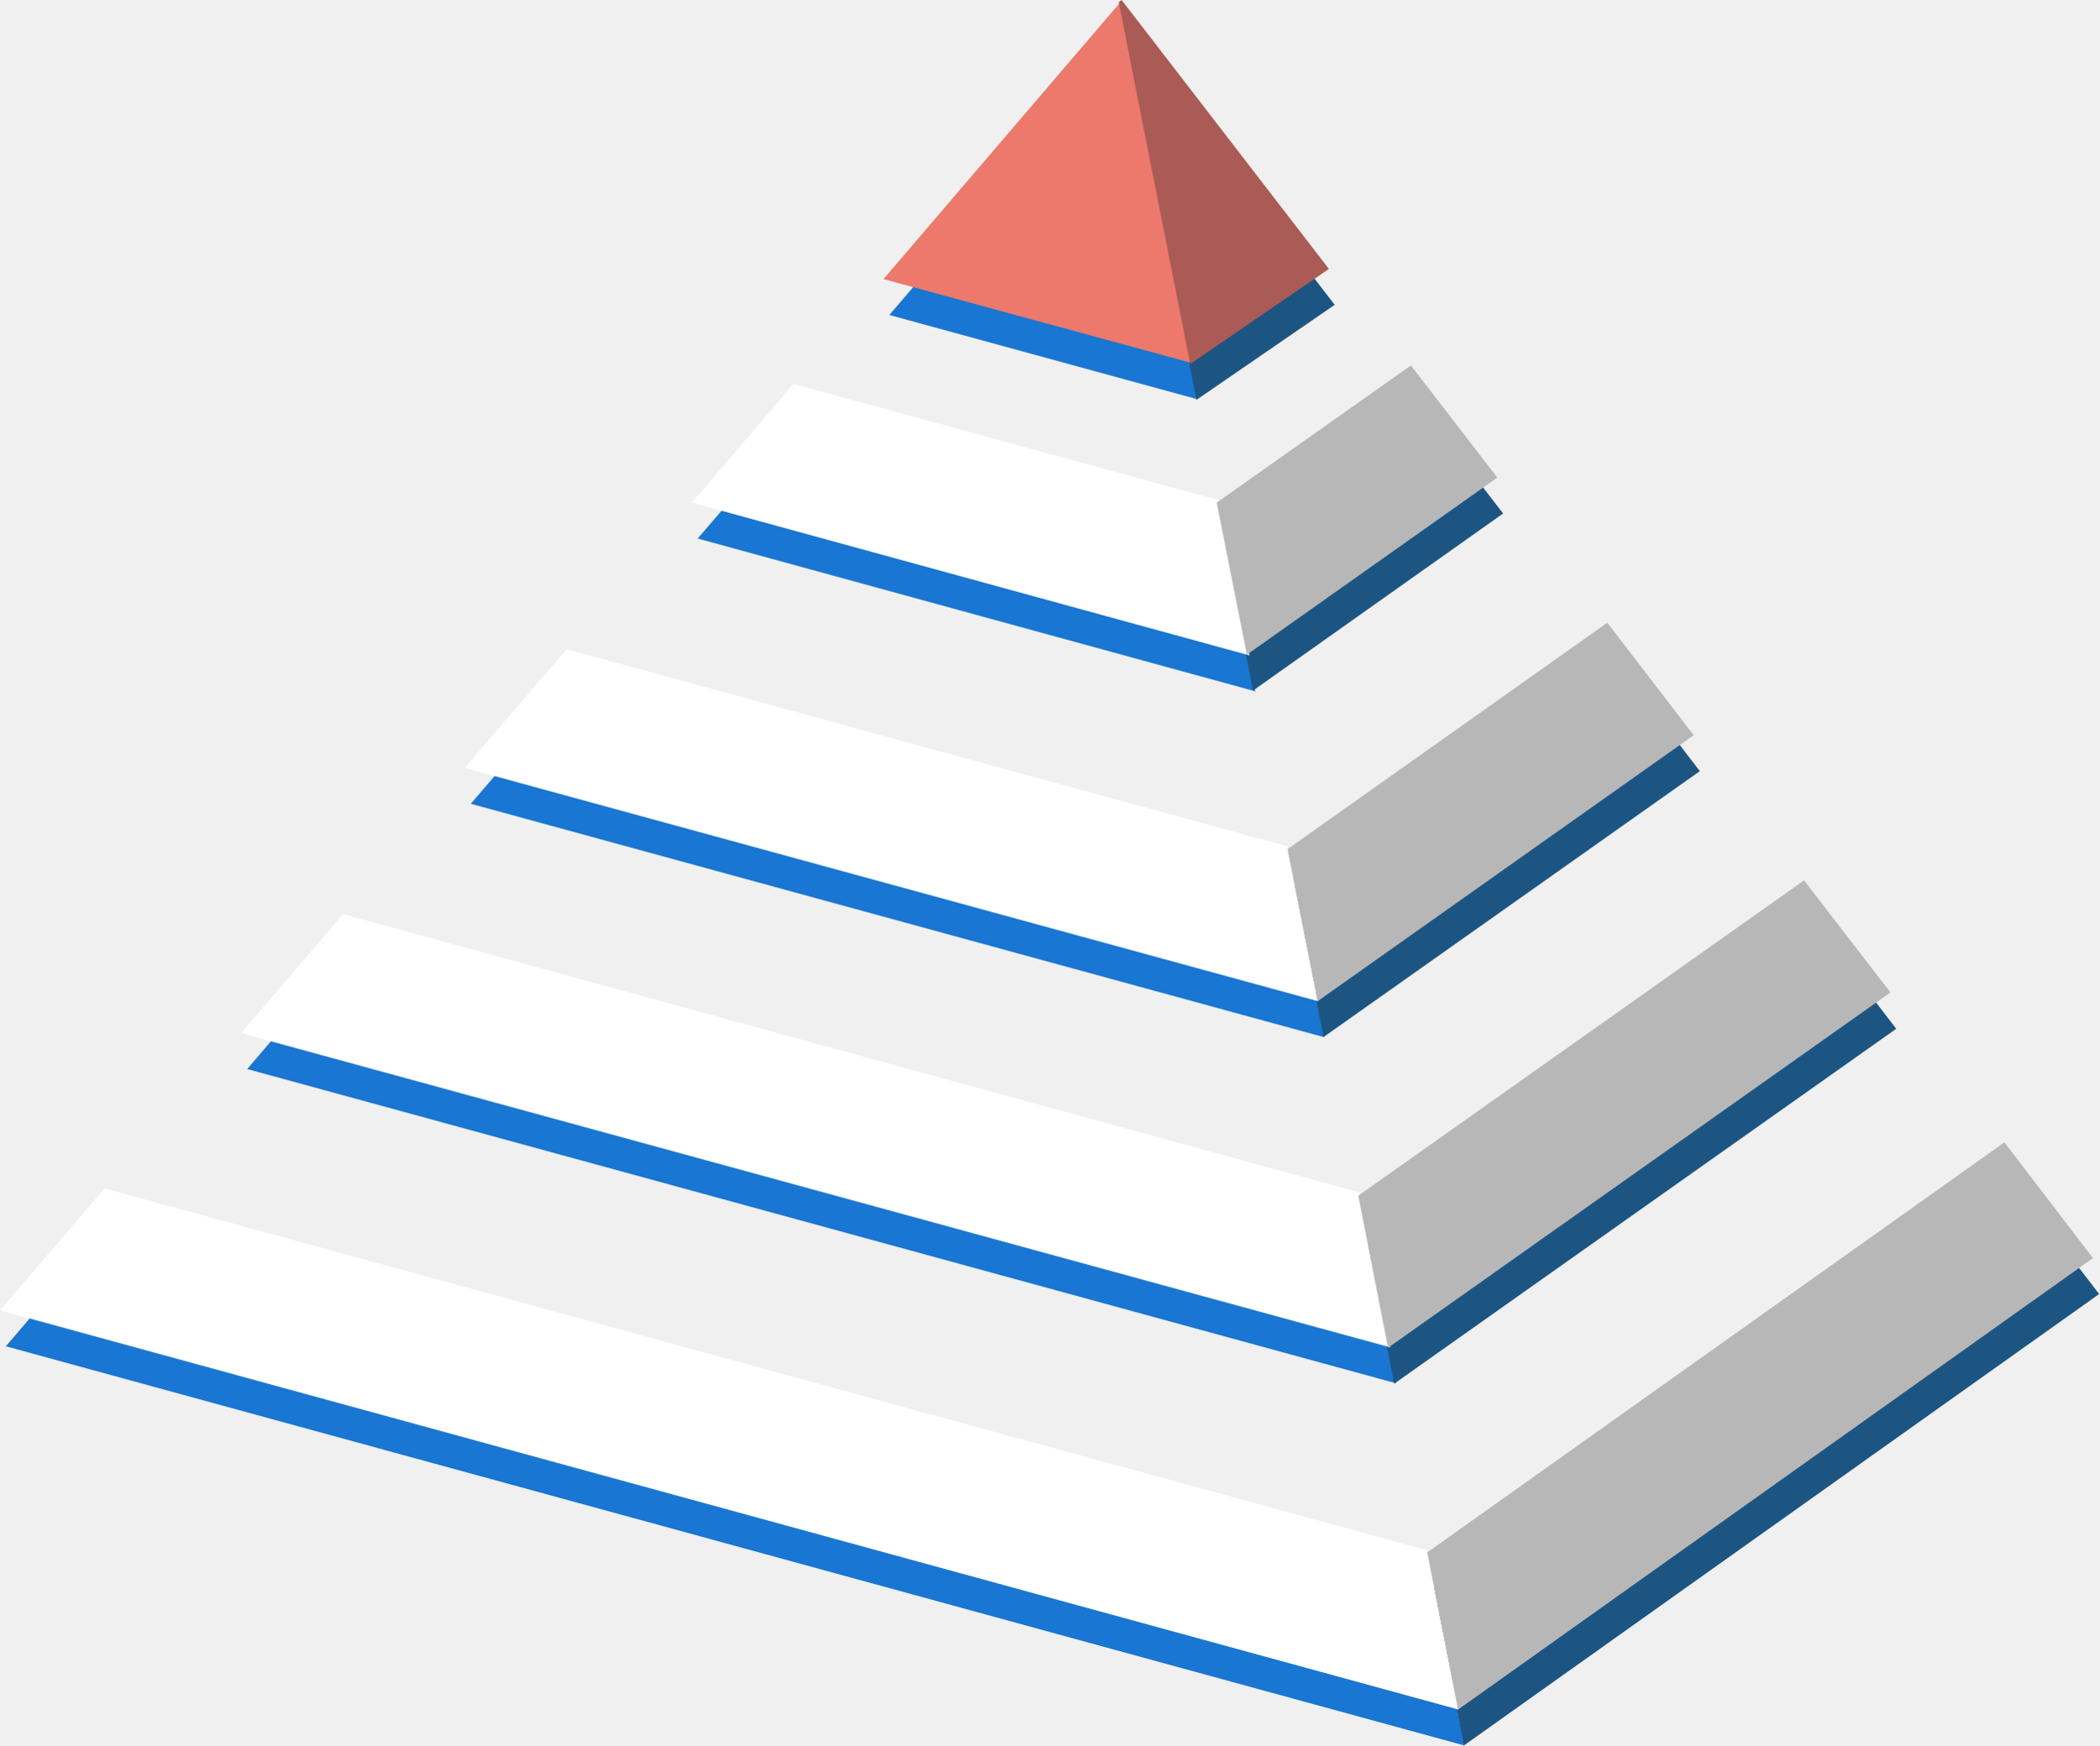
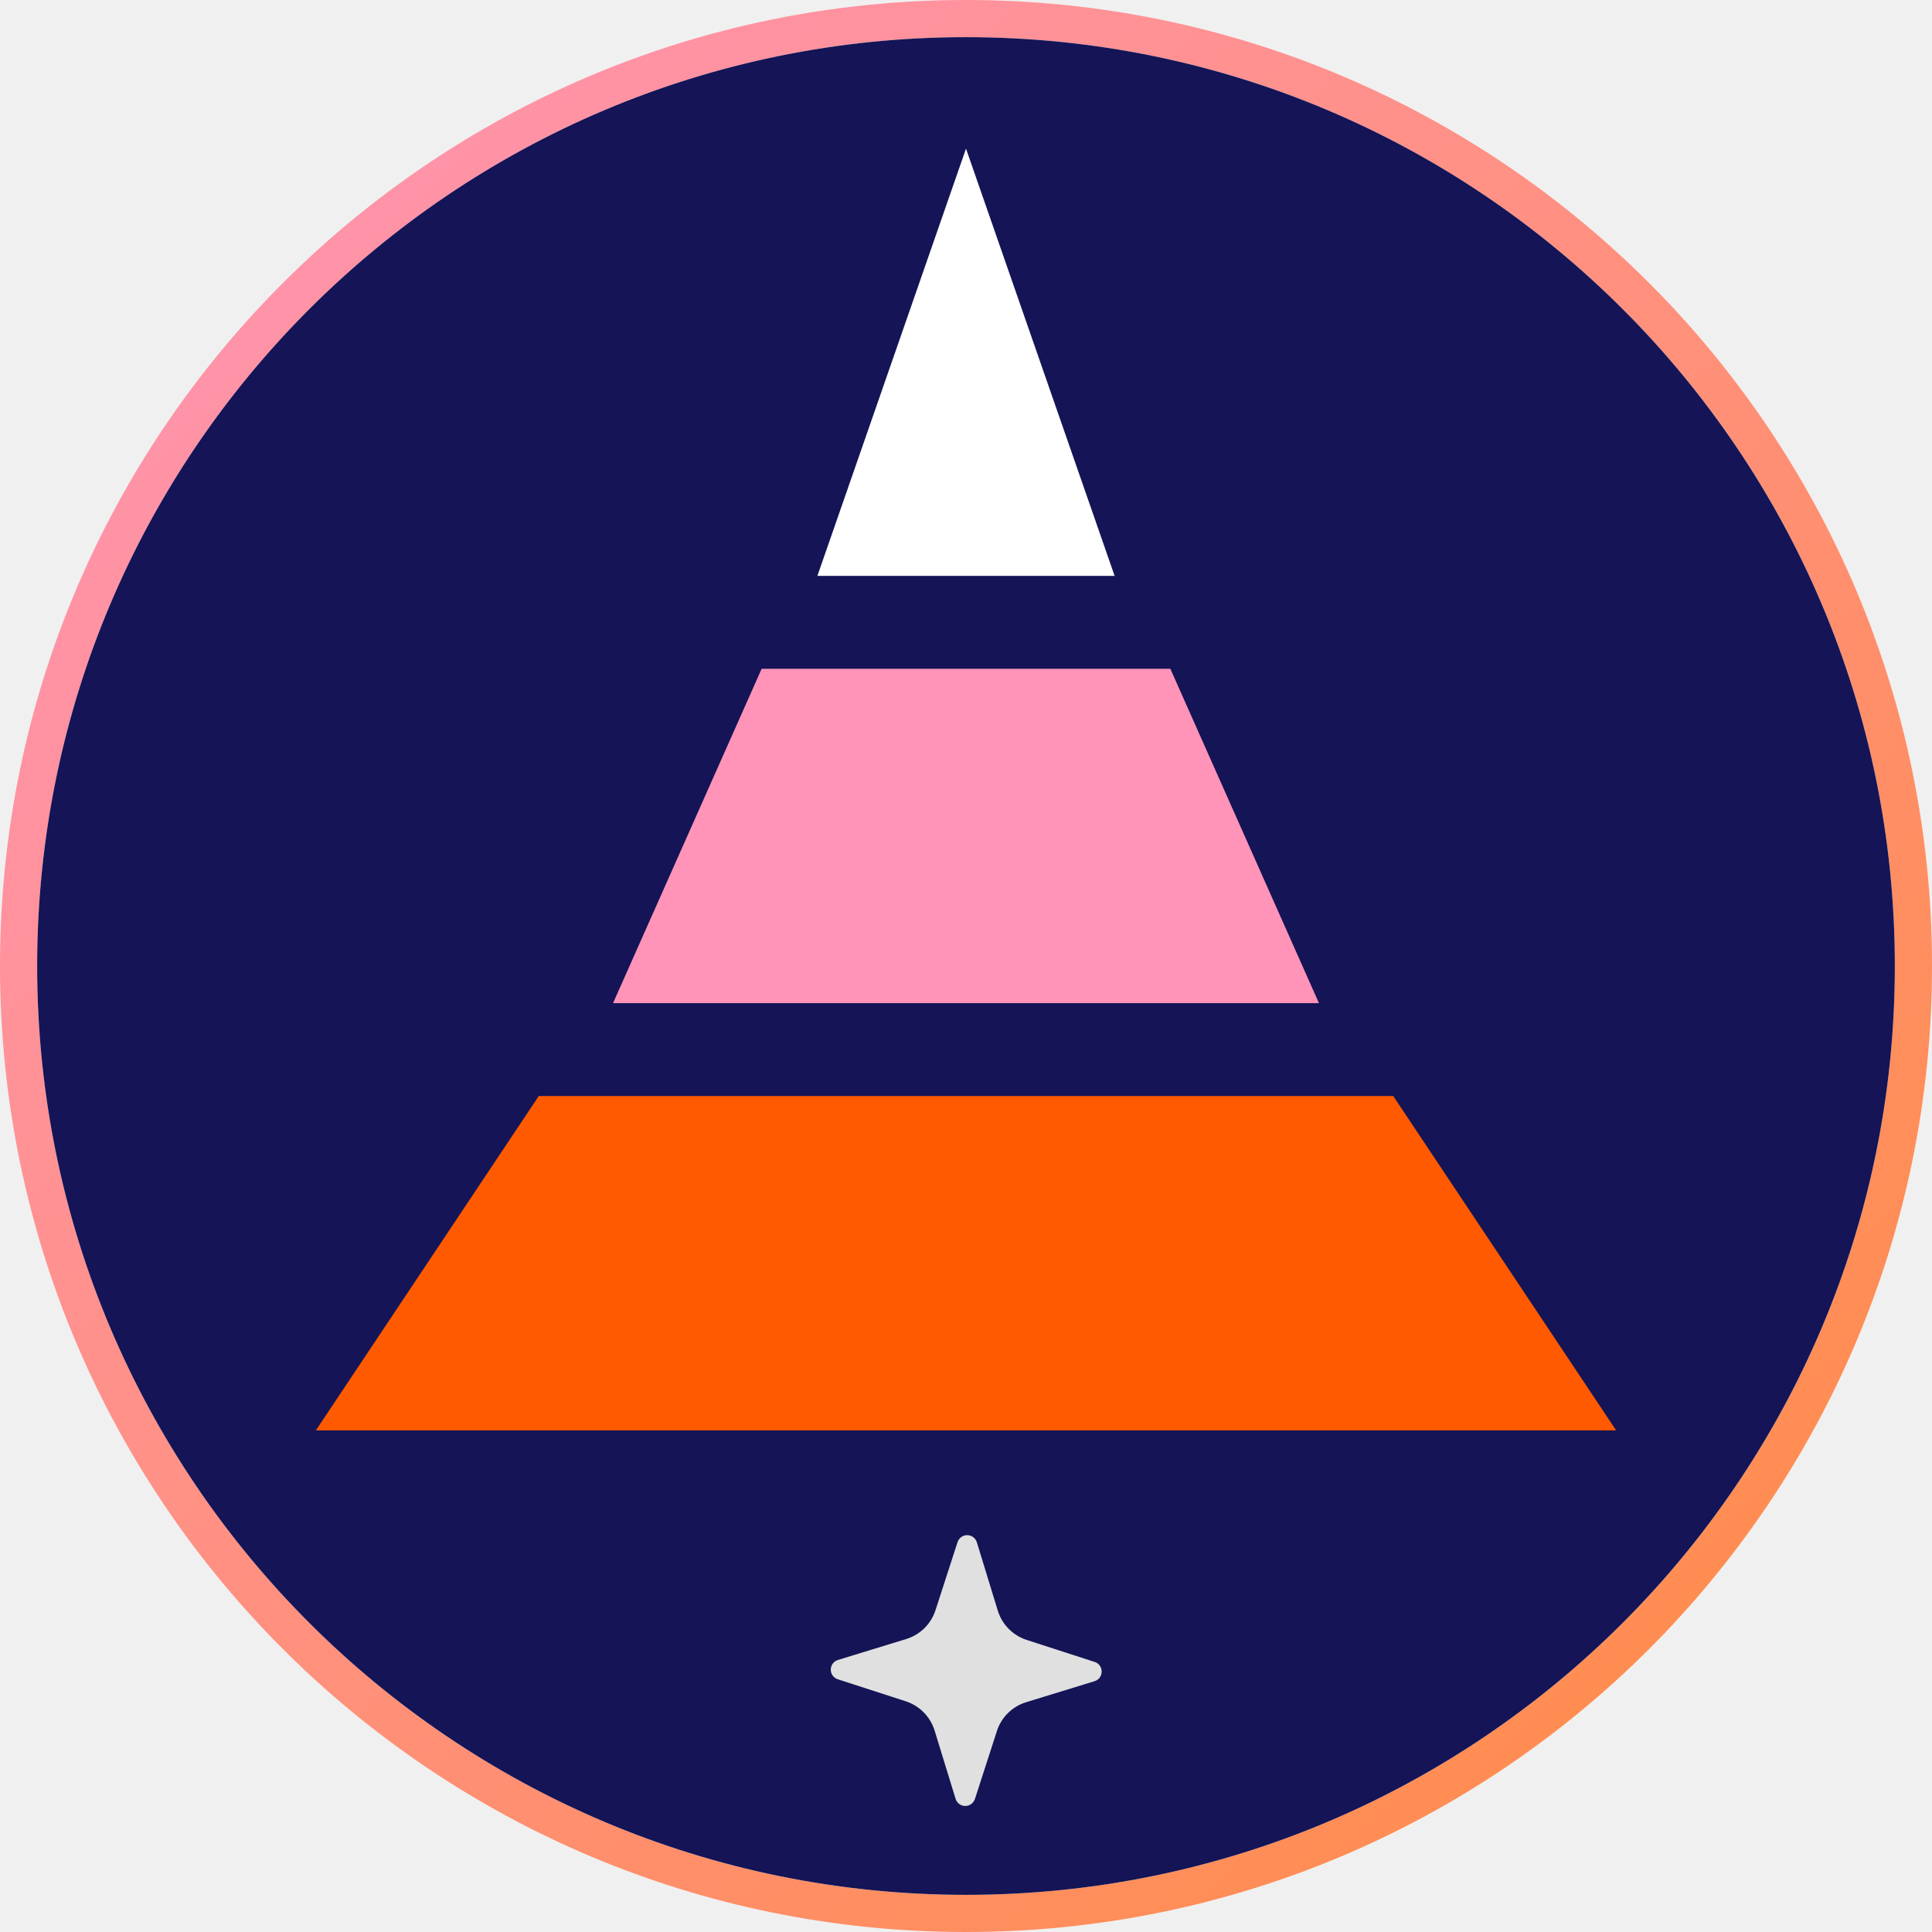
- <svg xmlns="http://www.w3.org/2000/svg" version="1.1" id="Layer_1" x="0px" y="0px" viewBox="0 0 578.3 481" style="enable-background:new 0 0 578.3 481;" xml:space="preserve">
-   <style type="text/css">
- 	.st0{fill:#1976D2;}
- 	.st1{fill:#1D5582;}
- 	.st2{fill:#FFFFFF;}
- 	.st3{fill:#EC796B;}
- 	.st4{fill:#B7B7B7;}
- 	.st5{fill:#AA5B55;}
- </style>
-   <g>
-     <g>
-       <polygon class="st0" points="394.7,437.1 30.4,337.4 1.6,371 403.4,481   " />
-     </g>
-     <g>
-       <polygon class="st0" points="376.2,338.5 96.1,261.8 68.1,294.6 384.6,381.2   " />
-     </g>
-     <g>
-       <polygon class="st0" points="356.2,243.1 157.7,188.8 129.7,221.5 364.7,285.8   " />
-     </g>
-     <g>
-       <polygon class="st0" points="337.3,147.7 220.3,115.7 192.2,148.4 345.8,190.5   " />
-     </g>
-     <g>
-       <polygon class="st0" points="310.2,10.7 245,86.8 329.8,110   " />
-     </g>
-   </g>
-   <g>
-     <g>
-       <polygon class="st1" points="553.8,324.7 394.8,437.7 403.3,481 578.3,356.6   " />
-     </g>
-     <g>
-       <polygon class="st1" points="498.6,252.5 375.8,339.4 384.1,381.3 522.4,283.5   " />
-     </g>
-     <g>
-       <polygon class="st1" points="444.5,181.6 356.3,243.9 364.6,285.8 468.3,212.5   " />
-     </g>
-     <g>
-       <polygon class="st1" points="390.3,110.6 336.9,148.4 345.2,190.3 414.1,141.5   " />
-     </g>
-     <g>
-       <polygon class="st1" points="310.7,9.9 309.9,10.5 329.6,110.2 367.7,84   " />
-     </g>
-   </g>
-   <g>
-     <g>
-       <polygon class="st2" points="393.1,427.2 28.8,327.5 0,361.1 401.8,471.1   " />
-     </g>
-     <g>
-       <polygon class="st2" points="374.5,328.6 94.5,251.9 66.4,284.7 383,371.3   " />
-     </g>
-     <g>
-       <polygon class="st2" points="354.6,233.2 156.1,178.9 128,211.6 363.1,275.9   " />
-     </g>
-     <g>
-       <polygon class="st2" points="335.7,137.8 218.6,105.8 190.6,138.5 344.2,180.6   " />
-     </g>
-     <g>
-       <polygon class="st3" points="308.5,0.8 243.4,76.9 328.2,100   " />
-     </g>
-   </g>
-   <g>
-     <g>
-       <polygon class="st4" points="552.2,314.8 393.2,427.8 401.7,471.1 576.6,346.7   " />
-     </g>
-     <g>
-       <polygon class="st4" points="497,242.6 374.2,329.5 382.4,371.4 520.8,273.5   " />
-     </g>
-     <g>
-       <polygon class="st4" points="442.8,171.6 354.7,234 363,275.9 466.6,202.6   " />
-     </g>
-     <g>
-       <polygon class="st4" points="388.7,100.7 335.2,138.5 343.5,180.4 412.5,131.6   " />
-     </g>
-     <g>
-       <polygon class="st5" points="309,0 308.2,0.6 327.9,100.3 366.1,74.1   " />
-     </g>
+ <svg xmlns="http://www.w3.org/2000/svg" viewBox="23 23 104 104">
+   <defs>
+     <linearGradient id="borderGradient" x1="0%" y1="0%" x2="100%" y2="100%">
+       <stop offset="0%" stop-color="#FF94B8" />
+       <stop offset="100%" stop-color="#FF8C42" />
+     </linearGradient>
+   </defs>
+   <circle cx="75" cy="75" r="51" fill="none" stroke="url(#borderGradient)" stroke-width="2" />
+   <circle cx="75" cy="75" r="50" fill="#141456" />
+   <path d="M40 100 L110 100 L98 82 L52 82 Z" fill="#FF5A00" />
+   <path d="M56 77 L94 77 L86 59 L64 59 Z" fill="#FF94B8" />
+   <path d="M67 54 L83 54 L75 31 Z" fill="#FFFFFF" />
+   <g transform="translate(75, 113) scale(2.4) translate(-11.02, -13.25)">
+     <path d="M11.22 16.101l.493-1.525c.1-.31.345-.552.657-.647l1.533-.471c.212-.065.213-.364.003-.432l-1.526-.494a.999.999 0 01-.647-.657l-.47-1.533a.227.227 0 00-.433-.002l-.494 1.525a.999.999 0 01-.656.647l-1.533.47a.227.227 0 00-.003.433l1.526.494a1 1 0 01.646.657l.471 1.532a.227.227 0 00.432.003z" fill="#E0E0E0" />
  </g>
</svg>
